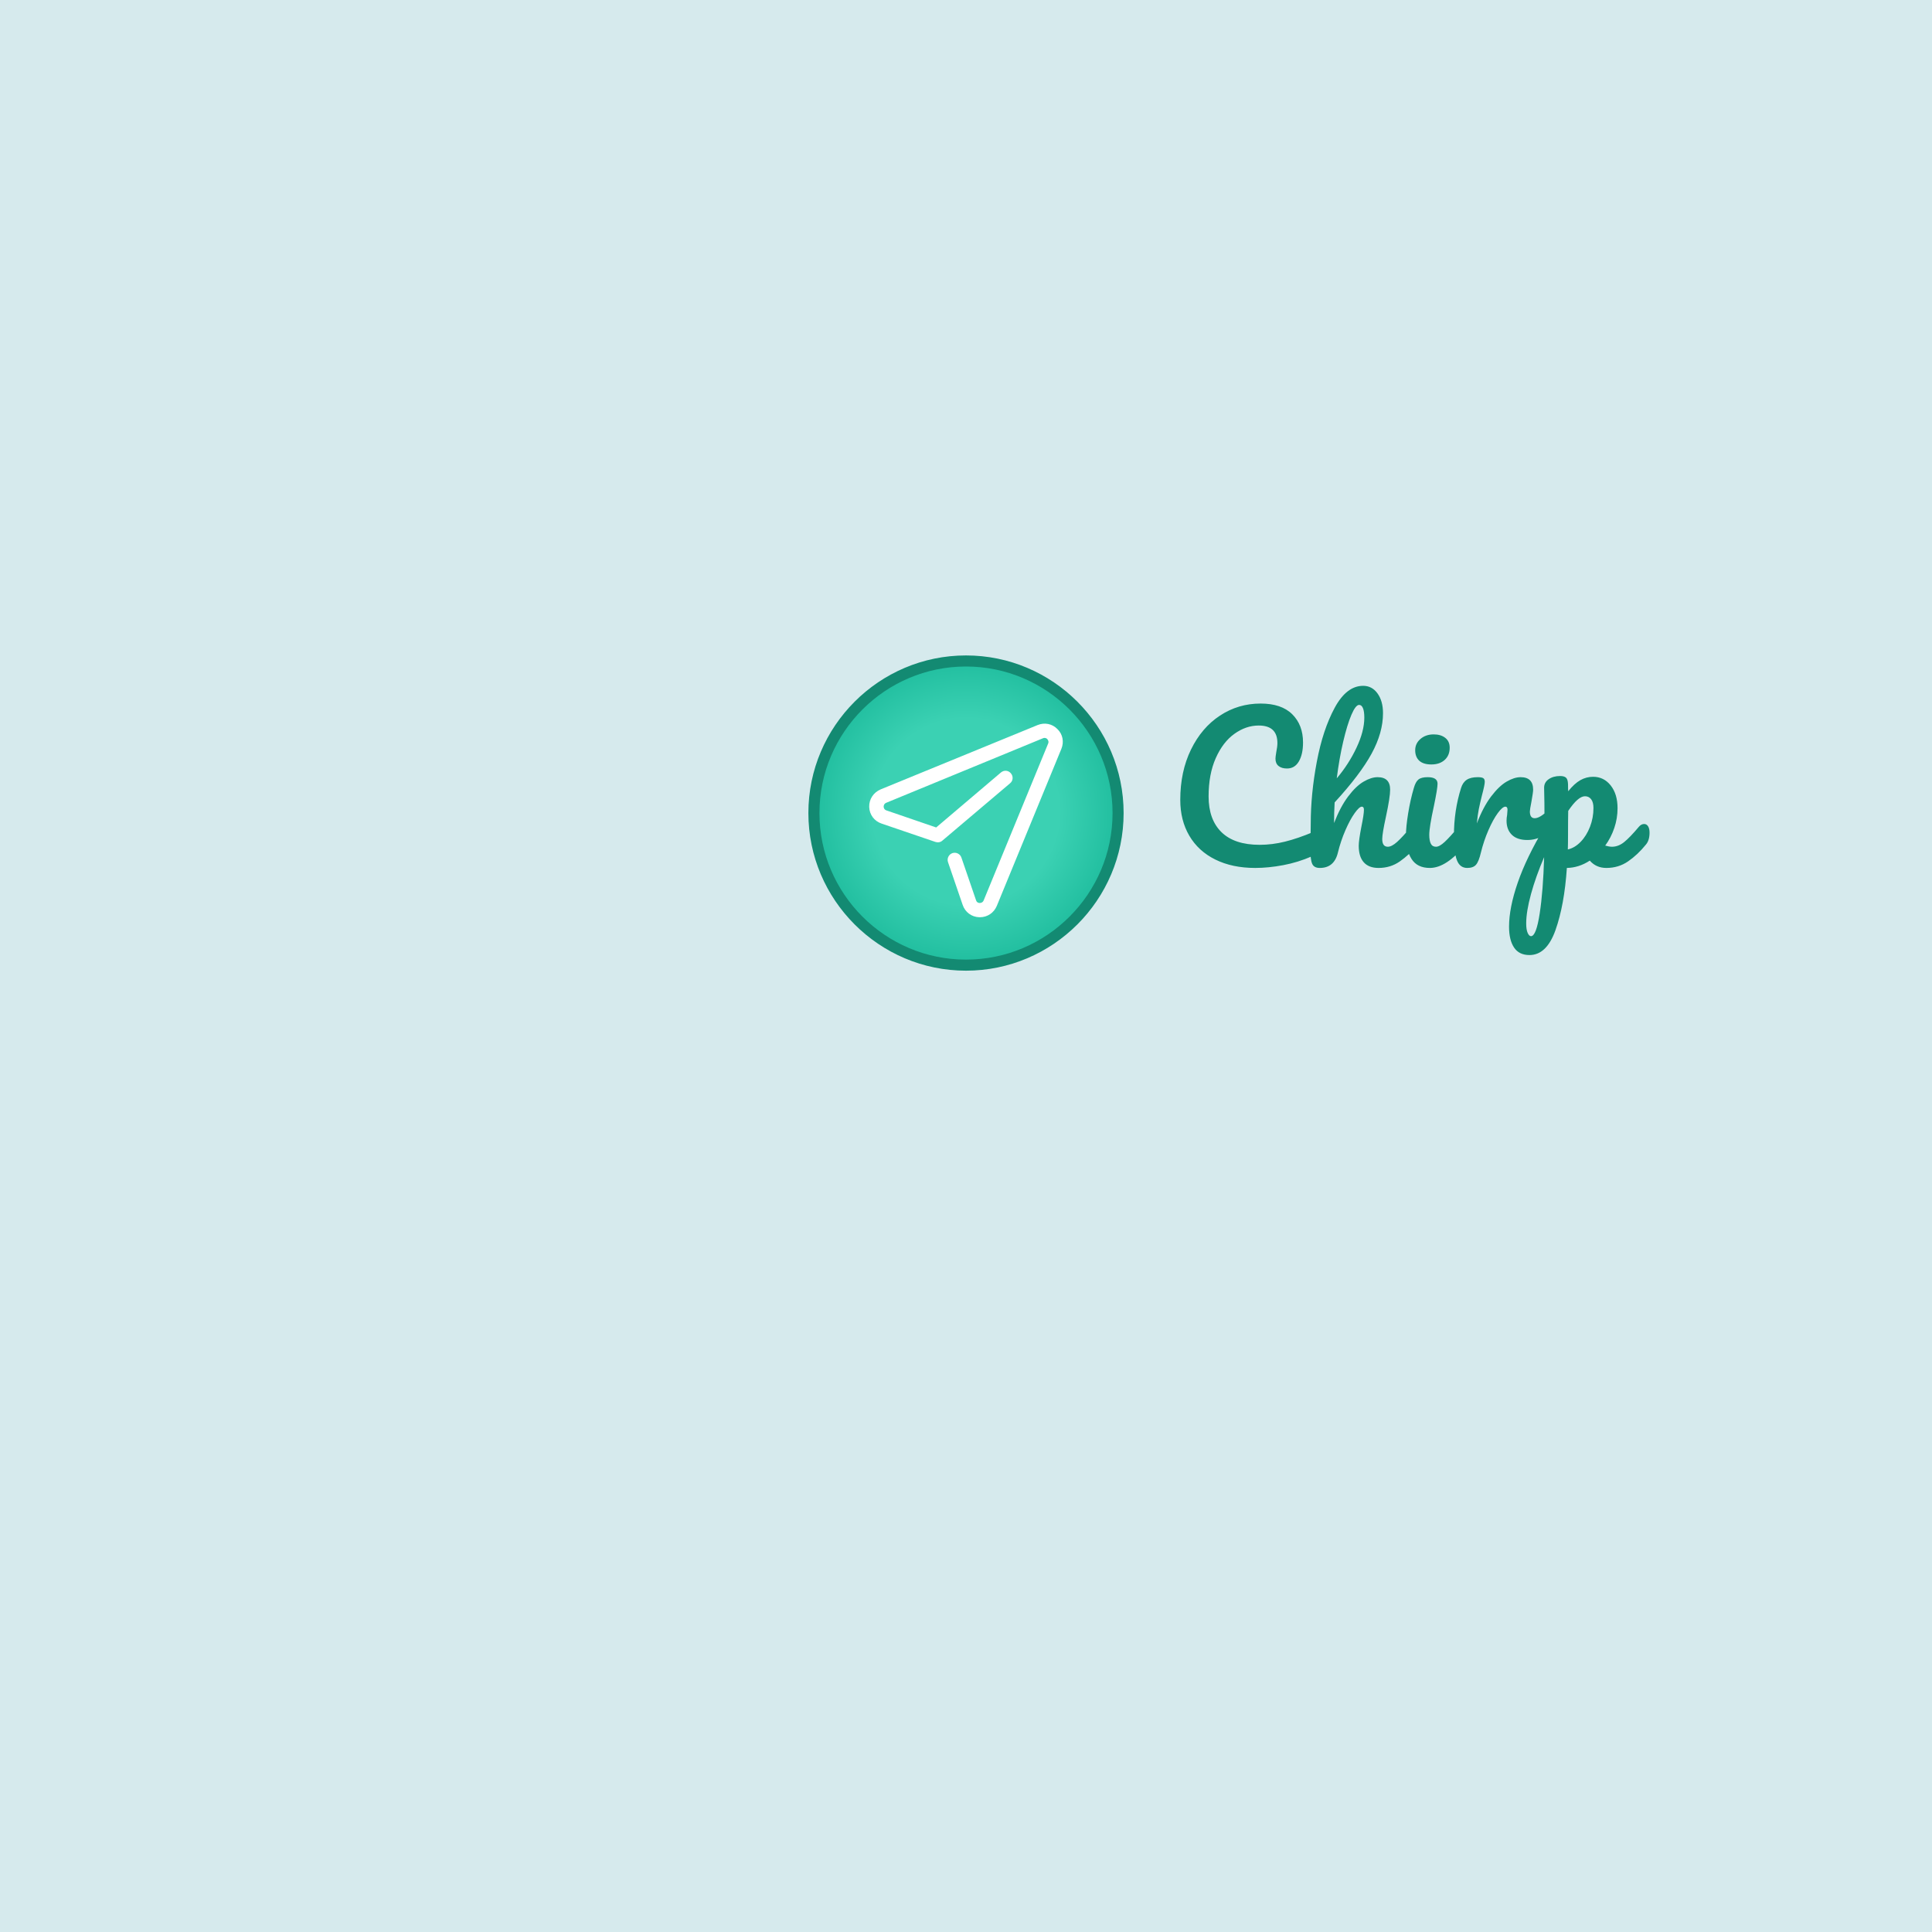
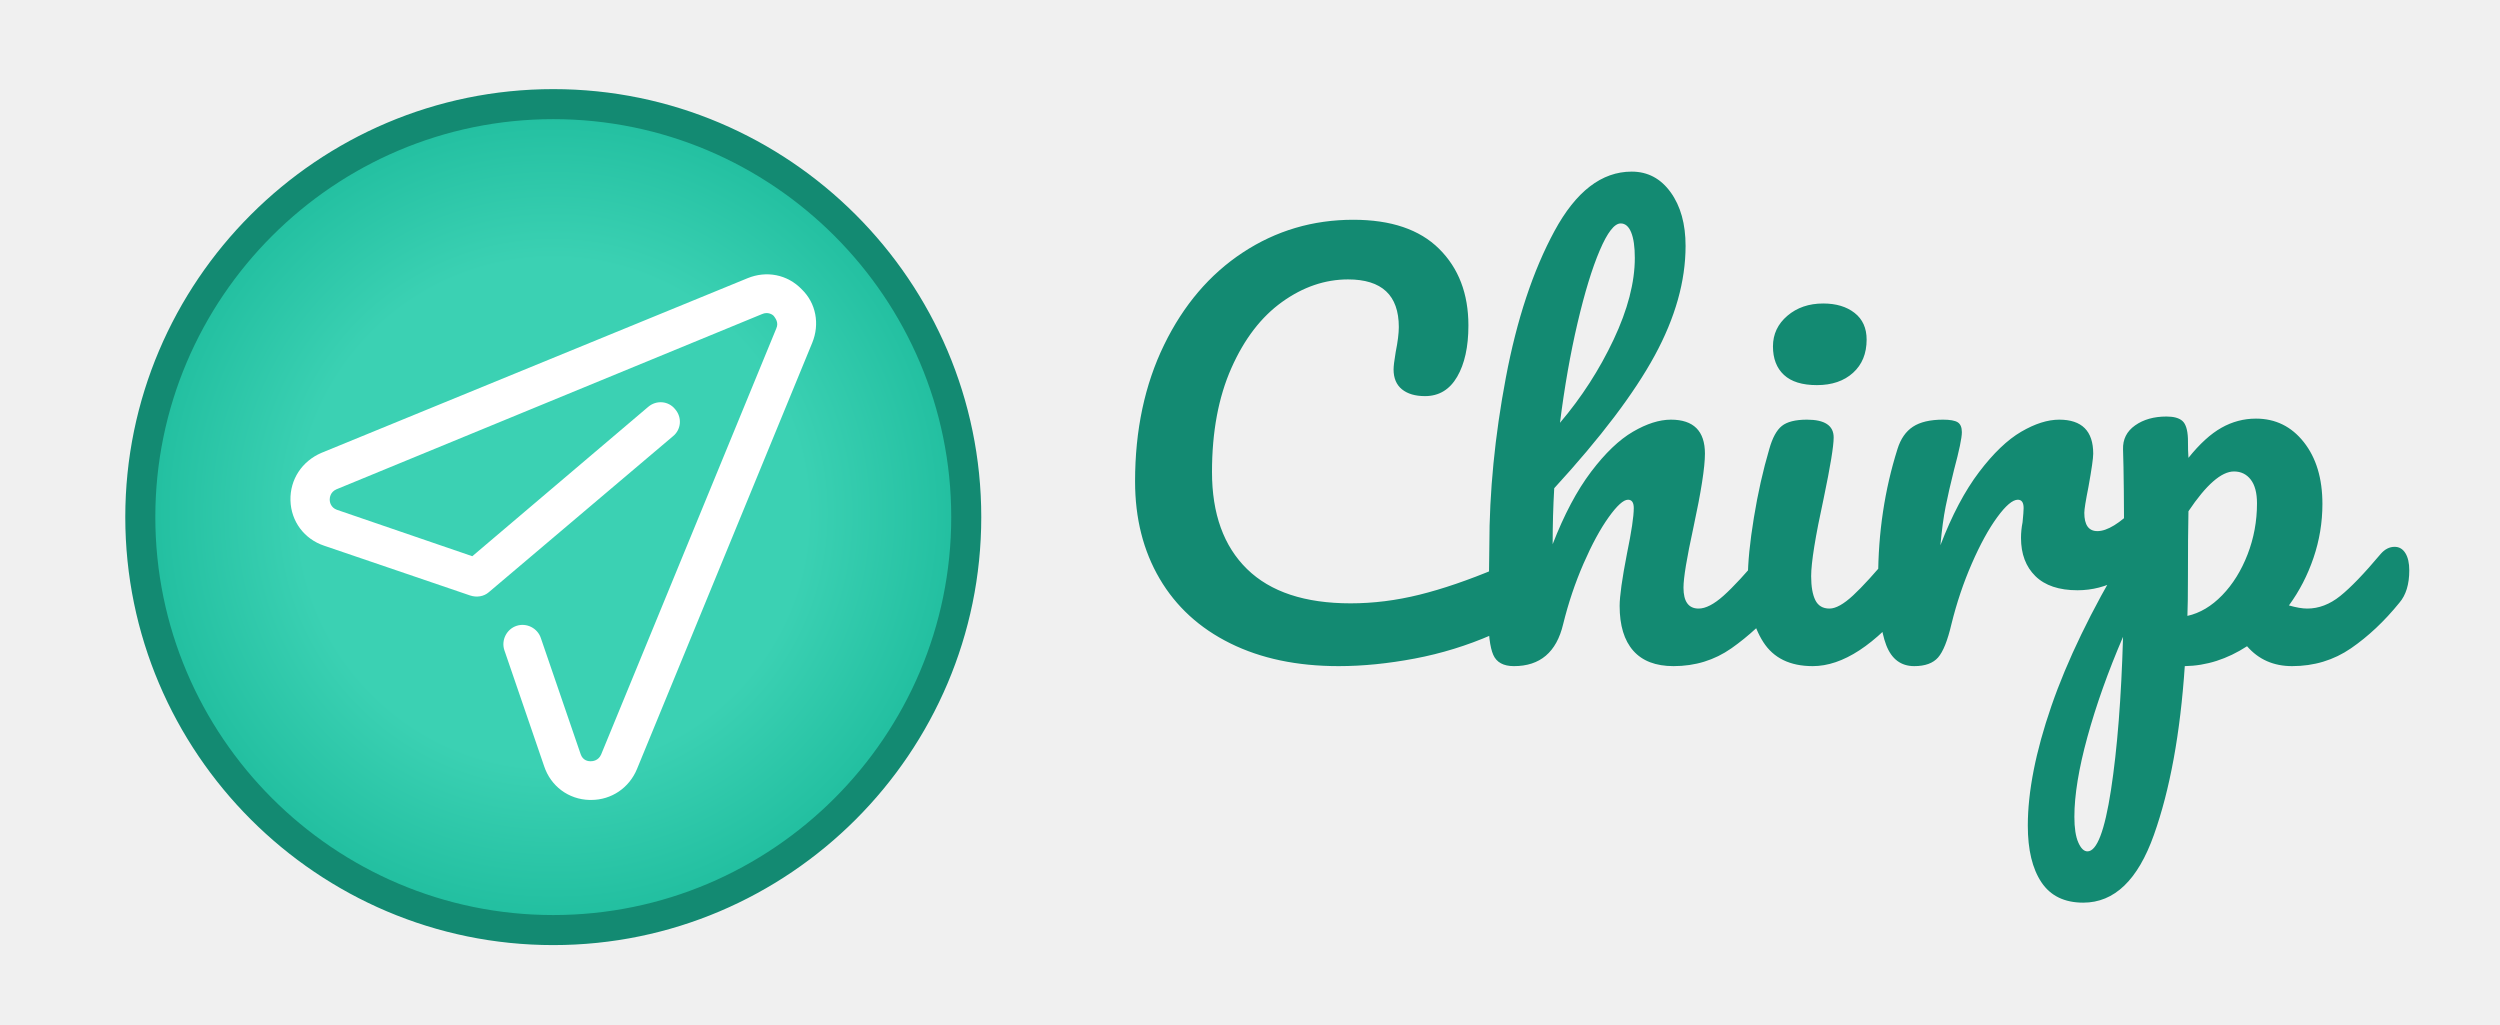
- <svg xmlns="http://www.w3.org/2000/svg" width="512" height="512" viewBox="0 0 512 512" style="overflow: visible;" data-svgdocument="" id="_QQg4xB1DGZ9bNMAhxBZkW" class="fl-svgdocument" x="0" y="0">
-   <rect data-uid="o_f6b648fi7_5" data-fl-background="" x="0" y="0" width="512" height="512" fill="#d6eaed" />
-   <defs id="_n7n3V_YZ9p_yOXId3ac0i" transform="matrix(0.8575233, 0, 0, 0.8575233, 8.331946, 155.5884)" data-uid="o_f6b648fi7_6">
-     <radialGradient id="o_f6b648fi7_3" cx="0.5" cy="0.5" r="0.5" gradientUnits="objectBoundingBox" data-uid="o_f6b648fi7_7">
-       <stop id="_1T7CnFRj37sfyiUddVFOy" offset="62.56%" stop-color="rgb(59, 209, 179)" data-uid="o_f6b648fi7_8">
-             </stop>
-       <stop id="_zKMrNnsYTVJilUGfaXXIE" offset="100%" stop-color="rgb(34, 191, 160)" data-uid="o_f6b648fi7_9">
-             </stop>
-       <stop id="_mquUCl93b6obxyT9YBf8C" offset="100%" stop-color="rgb(34, 191, 160)" data-uid="o_f6b648fi7_10">
-             </stop>
+ <svg xmlns="http://www.w3.org/2000/svg" width="244" height="100" viewBox="0 0 244 100" fill="none">
+   <path d="M14.505 50.081C14.505 60.556 18.666 70.602 26.073 78.008C33.479 85.415 43.525 89.576 54 89.576C64.475 89.576 74.521 85.415 81.927 78.008C89.334 70.602 93.496 60.556 93.496 50.081C93.496 39.606 89.334 29.56 81.927 22.153C74.521 14.746 64.475 10.585 54 10.585C43.525 10.585 33.479 14.746 26.073 22.153C18.666 29.56 14.505 39.606 14.505 50.081Z" fill="url(#paint0_radial_1_11)" />
+   <path d="M130.651 65.014C126.599 65.014 123.075 64.274 120.079 62.792C117.082 61.311 114.784 59.209 113.184 56.485C111.583 53.761 110.783 50.595 110.783 46.986C110.783 41.98 111.728 37.537 113.618 33.656C115.508 29.774 118.07 26.769 121.304 24.641C124.539 22.513 128.131 21.449 132.081 21.449C135.758 21.449 138.55 22.394 140.457 24.284C142.363 26.173 143.317 28.667 143.317 31.766C143.317 33.843 142.951 35.511 142.219 36.771C141.487 38.031 140.44 38.661 139.078 38.661C138.124 38.661 137.375 38.439 136.83 37.997C136.286 37.554 136.013 36.907 136.013 36.056C136.013 35.749 136.081 35.188 136.218 34.37C136.422 33.349 136.524 32.532 136.524 31.919C136.524 28.821 134.873 27.271 131.57 27.271C129.323 27.271 127.178 28.003 125.135 29.468C123.092 30.932 121.44 33.085 120.181 35.928C118.921 38.771 118.291 42.151 118.291 46.066C118.291 50.152 119.432 53.31 121.713 55.54C123.994 57.77 127.365 58.886 131.825 58.886C134.038 58.886 136.277 58.605 138.541 58.043C140.806 57.481 143.317 56.621 146.075 55.464C146.585 55.259 147.011 55.157 147.351 55.157C147.896 55.157 148.305 55.361 148.577 55.77C148.85 56.179 148.986 56.706 148.986 57.353C148.986 59.43 147.862 60.962 145.615 61.95C143.198 63.005 140.686 63.78 138.082 64.274C135.477 64.767 133 65.014 130.651 65.014ZM173.348 53.37C173.79 53.37 174.139 53.574 174.395 53.983C174.65 54.391 174.778 54.953 174.778 55.668C174.778 57.03 174.454 58.085 173.807 58.834C172.241 60.639 170.632 62.12 168.981 63.278C167.329 64.435 165.448 65.014 163.337 65.014C161.601 65.014 160.29 64.512 159.405 63.508C158.519 62.503 158.077 61.048 158.077 59.141C158.077 58.188 158.315 56.485 158.792 54.034C159.234 51.889 159.456 50.407 159.456 49.59C159.456 49.045 159.268 48.773 158.894 48.773C158.451 48.773 157.821 49.343 157.004 50.484C156.187 51.625 155.37 53.131 154.553 55.004C153.736 56.877 153.072 58.851 152.561 60.928C151.914 63.652 150.314 65.014 147.76 65.014C146.739 65.014 146.066 64.648 145.743 63.916C145.419 63.184 145.257 61.865 145.257 59.958C145.257 58.868 145.274 58 145.309 57.353L145.36 53.267C145.36 48.024 145.896 42.559 146.968 36.873C148.041 31.187 149.624 26.412 151.718 22.547C153.812 18.683 156.323 16.75 159.251 16.75C160.818 16.75 162.086 17.423 163.056 18.768C164.027 20.113 164.512 21.858 164.512 24.003C164.512 27.442 163.507 31.008 161.499 34.703C159.49 38.397 156.221 42.712 151.693 47.649C151.59 49.42 151.539 51.242 151.539 53.114C152.663 50.22 153.914 47.862 155.293 46.041C156.672 44.219 158.034 42.917 159.379 42.134C160.724 41.35 161.958 40.959 163.082 40.959C165.295 40.959 166.402 42.066 166.402 44.279C166.402 45.606 166.027 48.007 165.278 51.48C164.631 54.442 164.308 56.4 164.308 57.353C164.308 58.715 164.801 59.396 165.789 59.396C166.47 59.396 167.278 58.979 168.215 58.145C169.151 57.311 170.402 55.957 171.969 54.085C172.377 53.608 172.837 53.37 173.348 53.37ZM158.179 21.807C157.566 21.807 156.885 22.683 156.136 24.437C155.387 26.19 154.663 28.557 153.965 31.536C153.267 34.515 152.697 37.758 152.254 41.265C154.365 38.78 156.11 36.073 157.489 33.145C158.868 30.217 159.558 27.561 159.558 25.177C159.558 24.088 159.439 23.254 159.2 22.675C158.962 22.096 158.622 21.807 158.179 21.807ZM177.331 37.588C175.901 37.588 174.829 37.256 174.114 36.592C173.399 35.928 173.041 35 173.041 33.809C173.041 32.617 173.509 31.621 174.446 30.821C175.382 30.021 176.548 29.621 177.944 29.621C179.204 29.621 180.225 29.927 181.008 30.54C181.792 31.153 182.183 32.021 182.183 33.145C182.183 34.507 181.74 35.588 180.855 36.388C179.97 37.188 178.795 37.588 177.331 37.588ZM176.923 65.014C174.709 65.014 173.101 64.231 172.096 62.665C171.092 61.099 170.59 59.022 170.59 56.434C170.59 54.902 170.785 52.935 171.177 50.535C171.568 48.135 172.071 45.896 172.684 43.819C172.99 42.729 173.399 41.98 173.909 41.572C174.42 41.163 175.237 40.959 176.361 40.959C178.097 40.959 178.966 41.538 178.966 42.695C178.966 43.547 178.642 45.521 177.995 48.62C177.178 52.365 176.769 54.902 176.769 56.23C176.769 57.251 176.906 58.034 177.178 58.579C177.45 59.124 177.91 59.396 178.557 59.396C179.17 59.396 179.936 58.971 180.855 58.119C181.775 57.268 183 55.923 184.532 54.085C184.941 53.608 185.401 53.37 185.911 53.37C186.354 53.37 186.703 53.574 186.958 53.983C187.214 54.391 187.341 54.953 187.341 55.668C187.341 57.03 187.018 58.085 186.371 58.834C183 62.954 179.851 65.014 176.923 65.014ZM186.831 65.014C185.537 65.014 184.626 64.333 184.098 62.971C183.571 61.609 183.307 59.43 183.307 56.434C183.307 52.008 183.937 47.803 185.196 43.819C185.503 42.832 186.005 42.108 186.703 41.648C187.401 41.189 188.38 40.959 189.64 40.959C190.321 40.959 190.797 41.044 191.07 41.214C191.342 41.385 191.478 41.708 191.478 42.185C191.478 42.729 191.223 43.955 190.712 45.862C190.372 47.224 190.099 48.416 189.895 49.437C189.691 50.459 189.521 51.718 189.384 53.216C190.508 50.288 191.768 47.905 193.164 46.066C194.56 44.228 195.93 42.917 197.275 42.134C198.62 41.35 199.854 40.959 200.978 40.959C203.191 40.959 204.298 42.066 204.298 44.279C204.298 44.721 204.144 45.794 203.838 47.496C203.566 48.858 203.429 49.709 203.429 50.05C203.429 51.242 203.855 51.837 204.706 51.837C205.66 51.837 206.885 51.088 208.383 49.59C208.826 49.148 209.286 48.926 209.762 48.926C210.205 48.926 210.554 49.122 210.809 49.514C211.065 49.905 211.192 50.424 211.192 51.071C211.192 52.331 210.852 53.319 210.171 54.034C209.218 55.021 208.103 55.864 206.826 56.562C205.549 57.26 204.196 57.609 202.765 57.609C200.961 57.609 199.59 57.149 198.654 56.23C197.718 55.31 197.25 54.068 197.25 52.501C197.25 51.991 197.301 51.48 197.403 50.969C197.471 50.288 197.505 49.829 197.505 49.59C197.505 49.045 197.318 48.773 196.943 48.773C196.432 48.773 195.76 49.343 194.926 50.484C194.092 51.625 193.266 53.131 192.449 55.004C191.632 56.877 190.968 58.851 190.457 60.928C190.082 62.529 189.648 63.61 189.155 64.171C188.661 64.733 187.886 65.014 186.831 65.014ZM233.716 53.37C234.158 53.37 234.507 53.574 234.763 53.983C235.018 54.391 235.146 54.953 235.146 55.668C235.146 57.03 234.822 58.085 234.175 58.834C232.711 60.639 231.136 62.12 229.451 63.278C227.766 64.435 225.85 65.014 223.705 65.014C221.901 65.014 220.437 64.367 219.313 63.073C217.372 64.333 215.346 64.98 213.235 65.014C212.793 71.586 211.788 77.076 210.222 81.485C208.656 85.894 206.358 88.099 203.327 88.099C201.489 88.099 200.127 87.435 199.241 86.107C198.356 84.779 197.914 82.941 197.914 80.591C197.914 77.255 198.68 73.365 200.212 68.921C201.744 64.478 204.11 59.584 207.311 54.238C207.311 49.267 207.277 45.811 207.209 43.87C207.175 42.883 207.566 42.099 208.383 41.521C209.201 40.942 210.222 40.653 211.448 40.653C212.163 40.653 212.682 40.797 213.006 41.087C213.329 41.376 213.508 41.946 213.542 42.797C213.542 43.649 213.559 44.279 213.593 44.687C214.682 43.325 215.755 42.346 216.811 41.751C217.866 41.155 218.99 40.857 220.181 40.857C222.088 40.857 223.646 41.623 224.854 43.155C226.063 44.687 226.668 46.696 226.668 49.182C226.668 50.986 226.378 52.74 225.799 54.442C225.22 56.145 224.42 57.694 223.399 59.09C224.114 59.294 224.71 59.396 225.186 59.396C226.31 59.396 227.383 58.988 228.404 58.17C229.425 57.353 230.736 55.991 232.337 54.085C232.745 53.608 233.205 53.37 233.716 53.37ZM213.491 60.111C214.717 59.839 215.849 59.166 216.887 58.094C217.926 57.021 218.751 55.693 219.364 54.11C219.977 52.527 220.283 50.867 220.283 49.131C220.283 48.109 220.079 47.334 219.671 46.807C219.262 46.279 218.717 46.015 218.036 46.015C216.811 46.015 215.329 47.309 213.593 49.897C213.559 51.395 213.542 53.591 213.542 56.485C213.542 58.051 213.525 59.26 213.491 60.111ZM203.736 83.094C204.655 83.094 205.421 81.094 206.034 77.093C206.647 73.092 207.039 68.113 207.209 62.154C205.745 65.559 204.587 68.811 203.736 71.909C202.885 75.007 202.459 77.612 202.459 79.723C202.459 80.813 202.587 81.647 202.842 82.226C203.097 82.805 203.395 83.094 203.736 83.094Z" fill="#138A72" />
+   <path d="M79.271 33.465L62.171 75.054C61.416 76.888 59.69 78.075 57.694 78.075C57.64 78.075 57.586 78.075 57.532 78.075C55.482 78.021 53.756 76.727 53.109 74.785L49.225 63.457C48.901 62.486 49.441 61.407 50.412 61.083C51.383 60.76 52.462 61.299 52.785 62.27L56.669 73.598C56.885 74.245 57.424 74.299 57.64 74.299C57.856 74.299 58.395 74.245 58.665 73.652L75.764 32.063C76.034 31.469 75.656 31.038 75.549 30.876C75.441 30.714 74.955 30.39 74.362 30.66L32.827 47.76C32.233 48.029 32.179 48.569 32.179 48.785C32.179 49.001 32.287 49.54 32.881 49.756L46.096 54.287L63.25 39.722C64.059 39.021 65.246 39.129 65.893 39.938C66.594 40.747 66.486 41.934 65.677 42.581L47.715 57.793C47.229 58.224 46.528 58.332 45.881 58.117L31.64 53.262C29.698 52.615 28.403 50.888 28.349 48.839C28.296 46.789 29.482 45.009 31.37 44.2L72.959 27.154C74.793 26.399 76.843 26.776 78.246 28.233C79.648 29.581 80.026 31.631 79.271 33.465Z" fill="white" />
+   <path d="M54 92.241C30.989 92.241 12.228 73.48 12.228 50.469C12.228 27.458 30.989 8.698 54 8.698C77.011 8.698 95.772 27.458 95.772 50.469C95.772 73.48 77.011 92.241 54 92.241ZM54 11.629C32.601 11.629 15.16 29.07 15.16 50.469C15.16 71.868 32.601 89.309 54 89.309C75.399 89.309 92.84 71.868 92.84 50.469C92.84 29.07 75.399 11.629 54 11.629Z" fill="#138A72" />
+   <defs>
+     <radialGradient id="paint0_radial_1_11" cx="0" cy="0" r="1" gradientUnits="userSpaceOnUse" gradientTransform="translate(54 50.0808) scale(39.4955)">
+       <stop offset="0.626" stop-color="#3BD1B3" />
+       <stop offset="1" stop-color="#22BFA0" />
    </radialGradient>
  </defs>
-   <path id="_HRvGbuYIv3rH6IDs_CMtU" fill="url(#o_f6b648fi7_3)" transform="matrix(0.4468572, 0, 0, 0.4468572, 216.5045, 175.5854)" data-type="circle" data-cx="88.385" data-cy="88.385" data-r="88.385" d="M88.385 88.385m-88.385 0a88.385 88.385 0 1 0 176.77 0a88.385 88.385 0 1 0 -176.77 0" data-uid="o_f6b648fi7_11" />
-   <path text="Chirp" text-anchor="middle" font-size="100" letter-spacing="0" side="left" offset="0.5" dx="0" dy="0" space="preserve" href="" font-family="Pacifico" font-scale="contain" transform="matrix(0.5107283, 0, 0, 0.5107283, 370.036, 229.7588)" x="0" y="0" fill="#138a72" data-fl-textpath="" id="_Tr6xX8BMGCpWmzNqjbBJ2" data-uid="o_f6b648fi7_12" d="M-73.2 0.5Q-85.1 0.5 -93.9-3.85Q-102.7-8.2 -107.4-16.2Q-112.1-24.2 -112.1-34.8L-112.1-34.8Q-112.1-49.5 -106.55-60.9Q-101-72.3 -91.5-78.55Q-82-84.8 -70.4-84.8L-70.4-84.8Q-59.6-84.8 -54-79.25Q-48.4-73.7 -48.4-64.6L-48.4-64.6Q-48.4-58.5 -50.55-54.8Q-52.7-51.1 -56.7-51.1L-56.7-51.1Q-59.5-51.1 -61.1-52.4Q-62.7-53.7 -62.7-56.2L-62.7-56.2Q-62.7-57.1 -62.3-59.5L-62.3-59.5Q-61.7-62.5 -61.7-64.3L-61.7-64.3Q-61.7-73.4 -71.4-73.4L-71.4-73.4Q-78-73.4 -84-69.1Q-90-64.8 -93.7-56.45Q-97.4-48.1 -97.4-36.6L-97.4-36.6Q-97.4-24.6 -90.7-18.05Q-84-11.5 -70.9-11.5L-70.9-11.5Q-64.4-11.5 -57.75-13.15Q-51.1-14.8 -43-18.2L-43-18.2Q-41.5-18.8 -40.5-18.8L-40.5-18.8Q-38.9-18.8 -38.1-17.6Q-37.3-16.4 -37.3-14.5L-37.3-14.5Q-37.3-8.4 -43.9-5.5L-43.9-5.5Q-51-2.4 -58.65-0.95Q-66.3 0.5 -73.2 0.5L-73.2 0.5ZM 10.4-22.3Q 11.7-22.3  12.45-21.1Q 13.2-19.9  13.2-17.8L 13.2-17.8Q 13.2-13.8  11.3-11.6L 11.3-11.6Q 6.7-6.3  1.85-2.9Q-3 0.5 -9.2 0.5L-9.2 0.5Q-14.3 0.5 -16.9-2.45Q-19.5-5.4 -19.5-11L-19.5-11Q-19.5-13.8 -18.1-21L-18.1-21Q-16.8-27.3 -16.8-29.7L-16.8-29.7Q-16.8-31.3 -17.9-31.3L-17.9-31.3Q-19.2-31.3 -21.6-27.95Q-24-24.6 -26.4-19.1Q-28.8-13.6 -30.3-7.5L-30.3-7.5Q-32.2 0.5 -39.7 0.5L-39.7 0.5Q-42.7 0.5 -43.65-1.65Q-44.6-3.8 -44.6-9.4L-44.6-9.4Q-44.6-12.6 -44.5-14.5L-44.5-14.5L-44.4-22.5Q-44.4-37.9 -41.25-54.6Q-38.1-71.3 -31.95-82.65Q-25.8-94 -17.2-94L-17.2-94Q-12.6-94 -9.75-90.05Q-6.9-86.1 -6.9-79.8L-6.9-79.8Q-6.9-69.7 -12.8-58.85Q-18.7-48 -32-33.5L-32-33.5Q-32.3-28.3 -32.3-22.8L-32.3-22.8Q-29-31.3 -24.95-36.65Q-20.9-42 -16.95-44.3Q-13-46.6 -9.7-46.6L-9.7-46.6Q-3.2-46.6 -3.2-40.1L-3.2-40.1Q-3.2-36.2 -5.4-26L-5.4-26Q-7.3-17.3 -7.3-14.5L-7.3-14.5Q-7.3-10.5 -4.4-10.5L-4.4-10.5Q-2.4-10.5  0.35-12.95Q 3.1-15.4  7.7-20.9L 7.7-20.9Q 8.9-22.3  10.4-22.3L 10.4-22.3ZM-19.3-84.1Q-21.1-84.1 -23.3-78.95Q-25.5-73.8 -27.55-65.05Q-29.6-56.3 -30.9-46L-30.9-46Q-24.7-53.3 -20.65-61.9Q-16.6-70.5 -16.6-77.5L-16.6-77.5Q-16.6-80.7 -17.3-82.4Q-18-84.1 -19.3-84.1L-19.3-84.1ZM 18.2-53.2Q 14-53.2  11.9-55.15Q 9.8-57.1  9.8-60.6L 9.8-60.6Q 9.8-64.1  12.55-66.45Q 15.3-68.8  19.4-68.8L 19.4-68.8Q 23.1-68.8  25.4-67Q 27.7-65.2  27.7-61.9L 27.7-61.9Q 27.7-57.9  25.1-55.55Q 22.5-53.2  18.2-53.2L 18.2-53.2ZM 17.4 0.5Q 10.9 0.5  7.95-4.1Q 5-8.7  5-16.3L 5-16.3Q 5-20.8  6.15-27.85Q 7.3-34.9  9.1-41L 9.1-41Q 10-44.2  11.5-45.4Q 13-46.6  16.3-46.6L 16.3-46.6Q 21.4-46.6  21.4-43.2L 21.4-43.2Q 21.4-40.7  19.5-31.6L 19.5-31.6Q 17.1-20.6  17.1-16.7L 17.1-16.7Q 17.1-13.7  17.9-12.1Q 18.7-10.5  20.6-10.5L 20.6-10.5Q 22.4-10.5  25.1-13Q 27.8-15.5  32.3-20.9L 32.3-20.9Q 33.5-22.3  35-22.3L 35-22.3Q 36.3-22.3  37.05-21.1Q 37.8-19.9  37.8-17.8L 37.8-17.8Q 37.8-13.8  35.9-11.6L 35.9-11.6Q 26 0.5  17.4 0.5L 17.4 0.5ZM 36.8 0.5Q 33 0.5  31.45-3.5Q 29.9-7.5  29.9-16.3L 29.9-16.3Q 29.9-29.3  33.6-41L 33.6-41Q 34.5-43.9  36.55-45.25Q 38.6-46.6  42.3-46.6L 42.3-46.6Q 44.3-46.6  45.1-46.1Q 45.9-45.6  45.9-44.2L 45.9-44.2Q 45.9-42.6  44.4-37L 44.4-37Q 43.4-33  42.8-30Q 42.2-27  41.8-22.6L 41.8-22.6Q 45.1-31.2  49.2-36.6Q 53.3-42  57.25-44.3Q 61.2-46.6  64.5-46.6L 64.5-46.6Q 71-46.6  71-40.1L 71-40.1Q 71-38.8  70.1-33.8L 70.1-33.8Q 69.3-29.8  69.3-28.8L 69.3-28.8Q 69.3-25.3  71.8-25.3L 71.8-25.3Q 74.6-25.3  79-29.7L 79-29.7Q 80.3-31  81.7-31L 81.7-31Q 83-31  83.75-29.85Q 84.5-28.7  84.5-26.8L 84.5-26.8Q 84.5-23.1  82.5-21L 82.5-21Q 79.7-18.1  75.95-16.05Q 72.2-14  68-14L 68-14Q 62.7-14  59.95-16.7Q 57.2-19.4  57.2-24L 57.2-24Q 57.2-25.5  57.5-27L 57.5-27Q 57.7-29  57.7-29.7L 57.7-29.7Q 57.7-31.3  56.6-31.3L 56.6-31.3Q 55.1-31.3  52.65-27.95Q 50.2-24.6  47.8-19.1Q 45.4-13.6  43.9-7.5L 43.9-7.5Q 42.8-2.8  41.35-1.15Q 39.9 0.5  36.8 0.5L 36.8 0.5ZM 128.6-22.3Q 129.9-22.3  130.65-21.1Q 131.4-19.9  131.4-17.8L 131.4-17.8Q 131.4-13.8  129.5-11.6L 129.5-11.6Q 125.2-6.3  120.25-2.9Q 115.3 0.5  109 0.5L 109 0.5Q 103.7 0.5  100.4-3.3L 100.4-3.3Q 94.7 0.4  88.5 0.5L 88.5 0.5Q 87.2 19.8  82.6 32.75Q 78 45.7 69.1 45.7L 69.1 45.7Q 63.7 45.7 61.1 41.8Q 58.5 37.9 58.5 31L 58.5 31Q 58.5 21.2 63 8.15Q 67.5-4.9  76.9-20.6L 76.9-20.6Q 76.9-35.2  76.7-40.9L 76.7-40.9Q 76.6-43.8  79-45.5Q 81.4-47.2  85-47.2L 85-47.2Q 87.1-47.2  88.05-46.35Q 89-45.5  89.1-43L 89.1-43Q 89.1-40.5  89.2-39.3L 89.2-39.3Q 92.4-43.3  95.5-45.05Q 98.6-46.8  102.1-46.8L 102.1-46.8Q 107.7-46.8  111.25-42.3Q 114.8-37.8  114.8-30.5L 114.8-30.5Q 114.8-25.2  113.1-20.2Q 111.4-15.2  108.4-11.1L 108.4-11.1Q 110.5-10.5  111.9-10.5L 111.9-10.5Q 115.2-10.5  118.2-12.9Q 121.2-15.3  125.9-20.9L 125.9-20.9Q 127.1-22.3  128.6-22.3L 128.6-22.3ZM 89-9.1Q 92.6-9.9  95.65-13.05Q 98.7-16.2  100.5-20.85Q 102.3-25.5  102.3-30.6L 102.3-30.6Q 102.3-33.6  101.1-35.15Q 99.9-36.7  97.9-36.7L 97.9-36.7Q 94.3-36.7  89.2-29.1L 89.2-29.1Q 89.1-24.7  89.1-16.2L 89.1-16.2Q 89.1-11.6  89-9.1L 89-9.1ZM 69.9 35.9Q 72.6 35.9  74.4 24.15Q 76.2 12.4  76.7-5.1L 76.7-5.1Q 72.4 4.9 69.9 14Q 67.4 23.1 67.4 29.3L 67.4 29.3Q 67.4 32.5 68.15 34.2Q 68.9 35.9 69.9 35.9L 69.9 35.9Z">
-     </path>
-   <path id="_oYEJ5xshD5OKW7vAbWNK0" d="M96.8 14.9L65.1 92c-1.4 3.4-4.6 5.6-8.3 5.6c-0.1 0-0.2 0-0.3 0c-3.8-0.1-7-2.5-8.2-6.1l-7.2-21c-0.6-1.8 0.4-3.8 2.2-4.4  c1.8-0.6 3.8 0.4 4.4 2.2l7.2 21c0.4 1.2 1.4 1.3 1.8 1.3c0.4 0 1.4-0.1 1.9-1.2l31.7-77.1c0.5-1.1-0.2-1.9-0.4-2.2  s-1.1-0.9-2.2-0.4L10.7 41.4c-1.1 0.5-1.2 1.5-1.2 1.9s0.2 1.4 1.3 1.8l24.5 8.4l31.8-27c1.5-1.3 3.7-1.1 4.9 0.4  c1.3 1.5 1.1 3.7-0.4 4.9L38.3 60c-0.9 0.8-2.2 1-3.4 0.6l-26.4-9c-3.6-1.2-6-4.4-6.1-8.2c-0.1-3.8 2.1-7.1 5.6-8.6L85.1 3.2  c3.4-1.4 7.2-0.7 9.8 2C97.5 7.7 98.2 11.5 96.8 14.9z" fill="#ffffff" transform="matrix(0.5394184, 0, 0, 0.5394184, 229.0549, 190.4279)" data-uid="o_f6b648fi7_13" />
-   <path id="_8He3BYDSRBqg6nYAEraMB" d="M40 68.5c-15.7 0-28.5-12.8-28.5-28.5S24.3 11.5 40 11.5S68.5 24.3 68.5 40S55.7 68.5 40 68.5z M40 13.5   c-14.6 0-26.5 11.9-26.5 26.5S25.4 66.5 40 66.5S66.5 54.6 66.5 40S54.6 13.5 40 13.5z" fill="#138a72" transform="matrix(1.465669, 0, 0, 1.465669, 197.3732, 156.8424)" data-uid="o_f6b648fi7_14" />
</svg>
